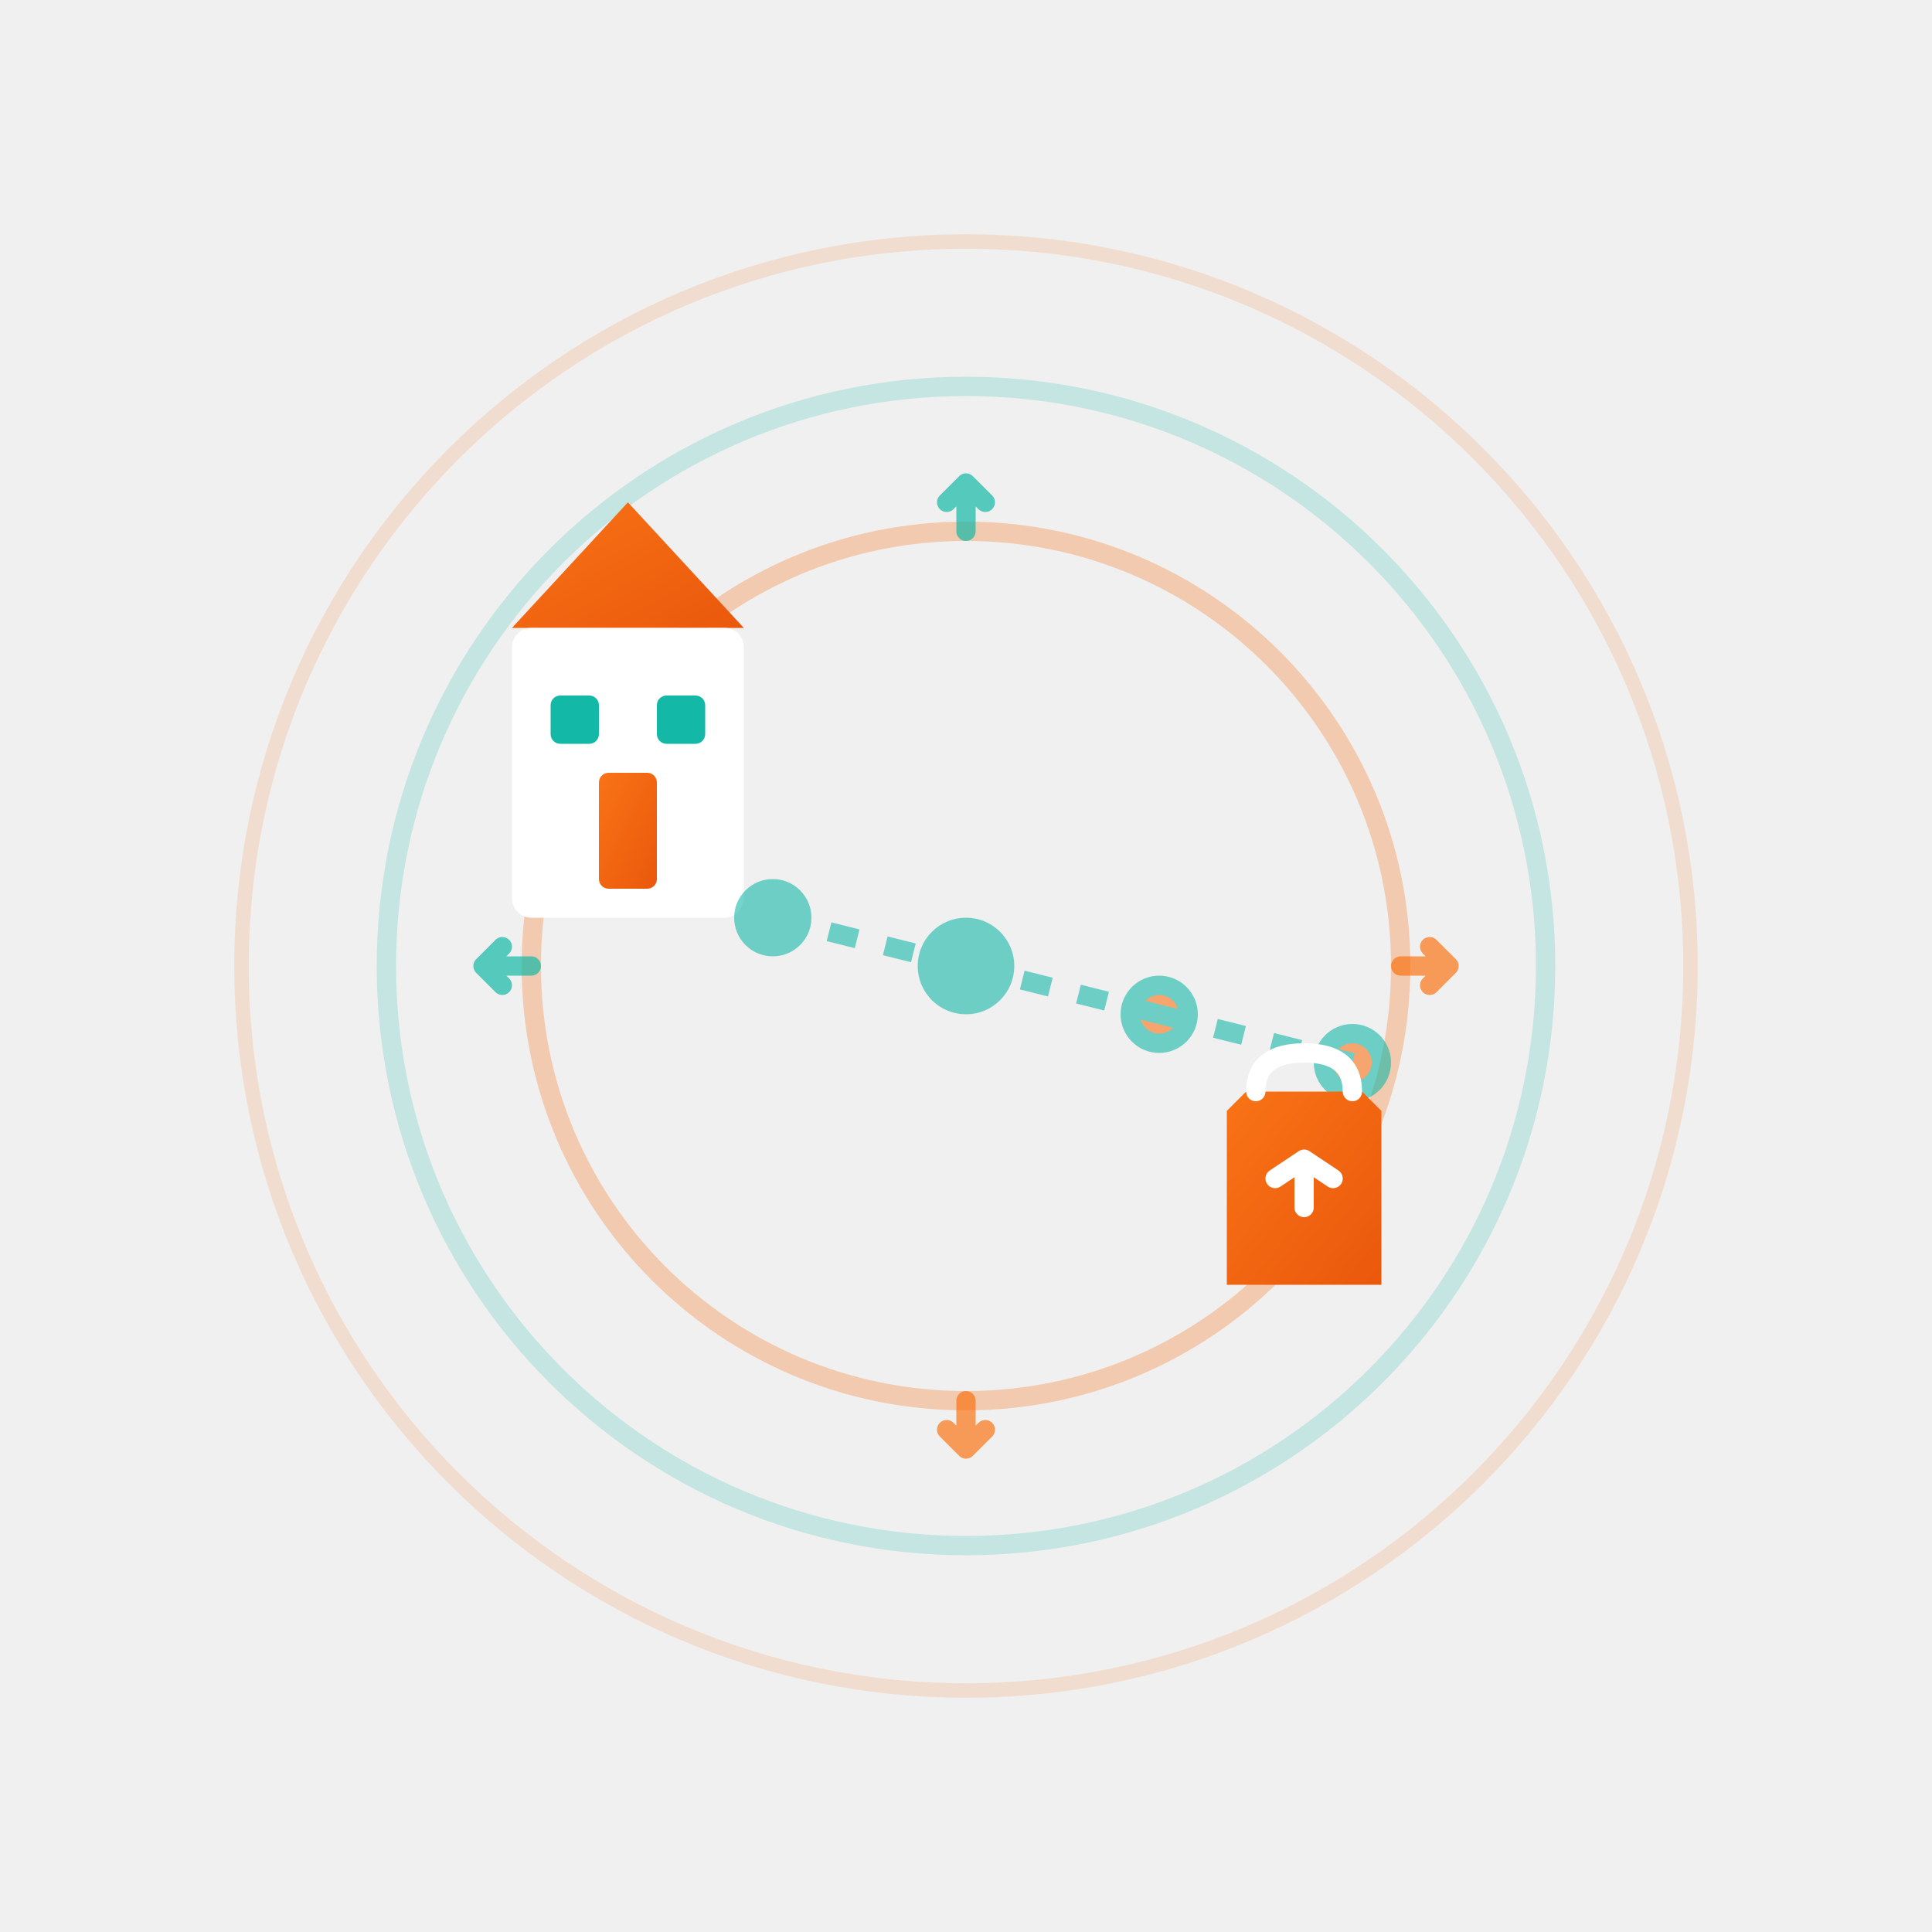
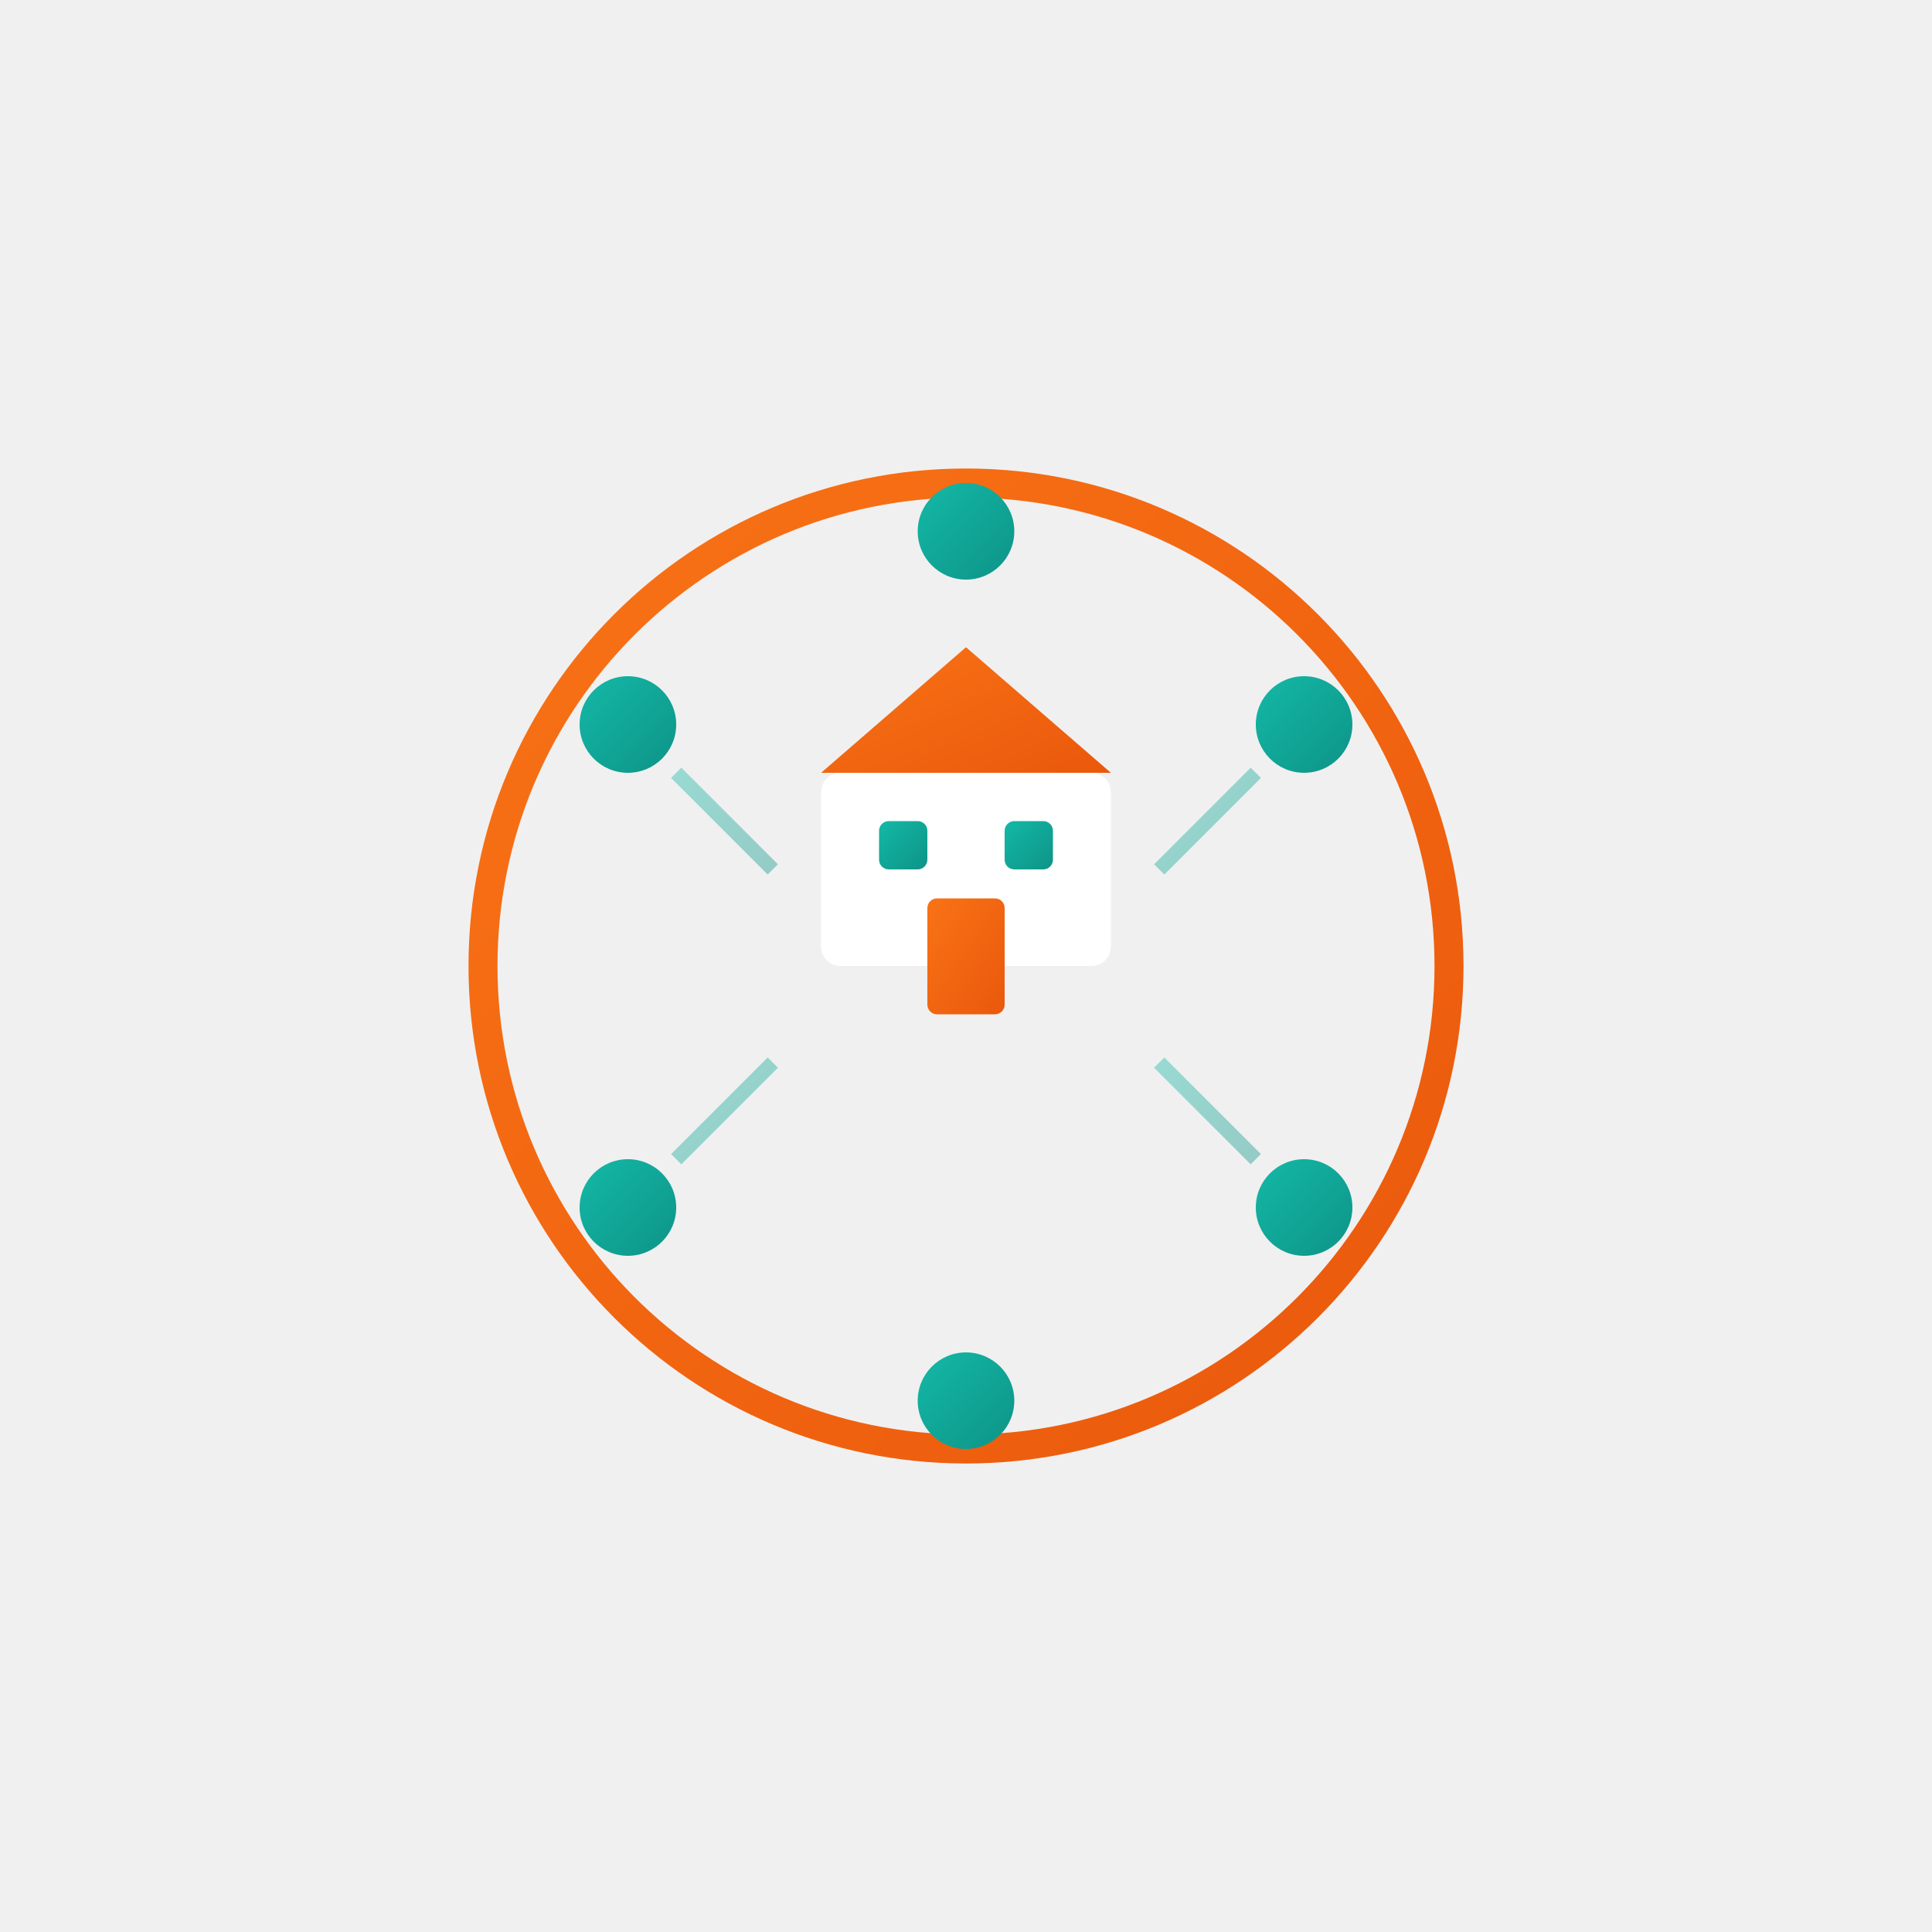
<svg xmlns="http://www.w3.org/2000/svg" viewBox="0 0 200 200" width="200" height="200">
  <defs>
-     <linearGradient id="orangeGradient" x1="0%" y1="0%" x2="100%" y2="100%">
+     <linearGradient id="grad5a" x1="0%" y1="0%" x2="100%" y2="100%">
      <stop offset="0%" stop-color="#f97316" />
      <stop offset="100%" stop-color="#ea580c" />
    </linearGradient>
-     <linearGradient id="tealGradient" x1="0%" y1="0%" x2="100%" y2="100%">
+     <linearGradient id="grad5b" x1="0%" y1="0%" x2="100%" y2="100%">
      <stop offset="0%" stop-color="#14b8a6" />
      <stop offset="100%" stop-color="#0d9488" />
    </linearGradient>
  </defs>
  <g transform="translate(100, 100)">
-     <circle cx="0" cy="0" r="45" fill="none" stroke="#f97316" stroke-width="2" opacity="0.3" />
-     <circle cx="0" cy="0" r="60" fill="none" stroke="#14b8a6" stroke-width="2" opacity="0.2" />
-     <circle cx="0" cy="0" r="75" fill="none" stroke="#f97316" stroke-width="1.5" opacity="0.15" />
-     <g transform="translate(-35, -20)">
-       <path d="M-12 -15 L12 -15 L0 -28 Z" fill="url(#orangeGradient)" />
-       <rect x="-12" y="-15" width="24" height="30" fill="#ffffff" rx="2" />
-       <rect x="-8" y="-8" width="5" height="5" fill="#14b8a6" rx="1" />
-       <rect x="3" y="-8" width="5" height="5" fill="#14b8a6" rx="1" />
-       <rect x="-3" y="0" width="6" height="12" fill="url(#orangeGradient)" rx="1" />
+     <circle cx="0" cy="0" r="50" fill="none" stroke="url(#grad5a)" stroke-width="3" />
+     <g transform="translate(0, -5)">
+       <path d="M-15 -15 L15 -15 L0 -28 Z" fill="url(#grad5a)" />
+       <rect x="-15" y="-15" width="30" height="20" fill="#ffffff" rx="2" />
+       <rect x="-9" y="-10" width="5" height="5" fill="url(#grad5b)" rx="1" />
+       <rect x="4" y="-10" width="5" height="5" fill="url(#grad5b)" rx="1" />
+       <rect x="-4" y="-2" width="8" height="12" fill="url(#grad5a)" rx="1" />
    </g>
-     <g stroke="#14b8a6" stroke-width="2" fill="none" opacity="0.6">
-       <line x1="-20" y1="-5" x2="0" y2="0" stroke-dasharray="3 3" />
-       <circle cx="-20" cy="-5" r="3" fill="#14b8a6" />
-       <circle cx="0" cy="0" r="4" fill="#14b8a6" />
-       <circle cx="20" cy="5" r="3" fill="#f97316" />
-       <circle cx="40" cy="10" r="3" fill="#f97316" />
-       <line x1="0" y1="0" x2="20" y2="5" stroke-dasharray="3 3" />
-       <line x1="20" y1="5" x2="40" y2="10" stroke-dasharray="3 3" />
-     </g>
-     <g transform="translate(35, 15)">
-       <path d="M-8 0 L-8 18 L8 18 L8 0 L6 -2 L-6 -2 Z" fill="url(#orangeGradient)" />
-       <path d="M-5 -2 Q-5 -6 0 -6 Q5 -6 5 -2" stroke="#ffffff" stroke-width="2" fill="none" stroke-linecap="round" />
-       <path d="M0 10 L0 5 M-3 7 L0 5 L3 7" stroke="#ffffff" stroke-width="2" fill="none" stroke-linecap="round" stroke-linejoin="round" />
-     </g>
-     <g transform="translate(0, 0)" opacity="0.7">
-       <path d="M45 0 L50 0 M48 -2 L50 0 L48 2" stroke="#f97316" stroke-width="2" fill="none" stroke-linecap="round" stroke-linejoin="round" />
-       <path d="M-45 0 L-50 0 M-48 -2 L-50 0 L-48 2" stroke="#14b8a6" stroke-width="2" fill="none" stroke-linecap="round" stroke-linejoin="round" />
-       <path d="M0 45 L0 50 M-2 48 L0 50 L2 48" stroke="#f97316" stroke-width="2" fill="none" stroke-linecap="round" stroke-linejoin="round" />
-       <path d="M0 -45 L0 -50 M-2 -48 L0 -50 L2 -48" stroke="#14b8a6" stroke-width="2" fill="none" stroke-linecap="round" stroke-linejoin="round" />
+     <circle cx="0" cy="-45" r="5" fill="url(#grad5b)" />
+     <circle cx="35" cy="-25" r="5" fill="url(#grad5b)" />
+     <circle cx="35" cy="25" r="5" fill="url(#grad5b)" />
+     <circle cx="0" cy="45" r="5" fill="url(#grad5b)" />
+     <circle cx="-35" cy="25" r="5" fill="url(#grad5b)" />
+     <circle cx="-35" cy="-25" r="5" fill="url(#grad5b)" />
+     <g stroke="url(#grad5b)" stroke-width="1.5" fill="none" opacity="0.4">
+       <line x1="0" y1="-40" x2="0" y2="-20" />
+       <line x1="30" y1="-20" x2="20" y2="-10" />
+       <line x1="30" y1="20" x2="20" y2="10" />
+       <line x1="0" y1="40" x2="0" y2="20" />
+       <line x1="-30" y1="20" x2="-20" y2="10" />
+       <line x1="-30" y1="-20" x2="-20" y2="-10" />
    </g>
  </g>
</svg>
